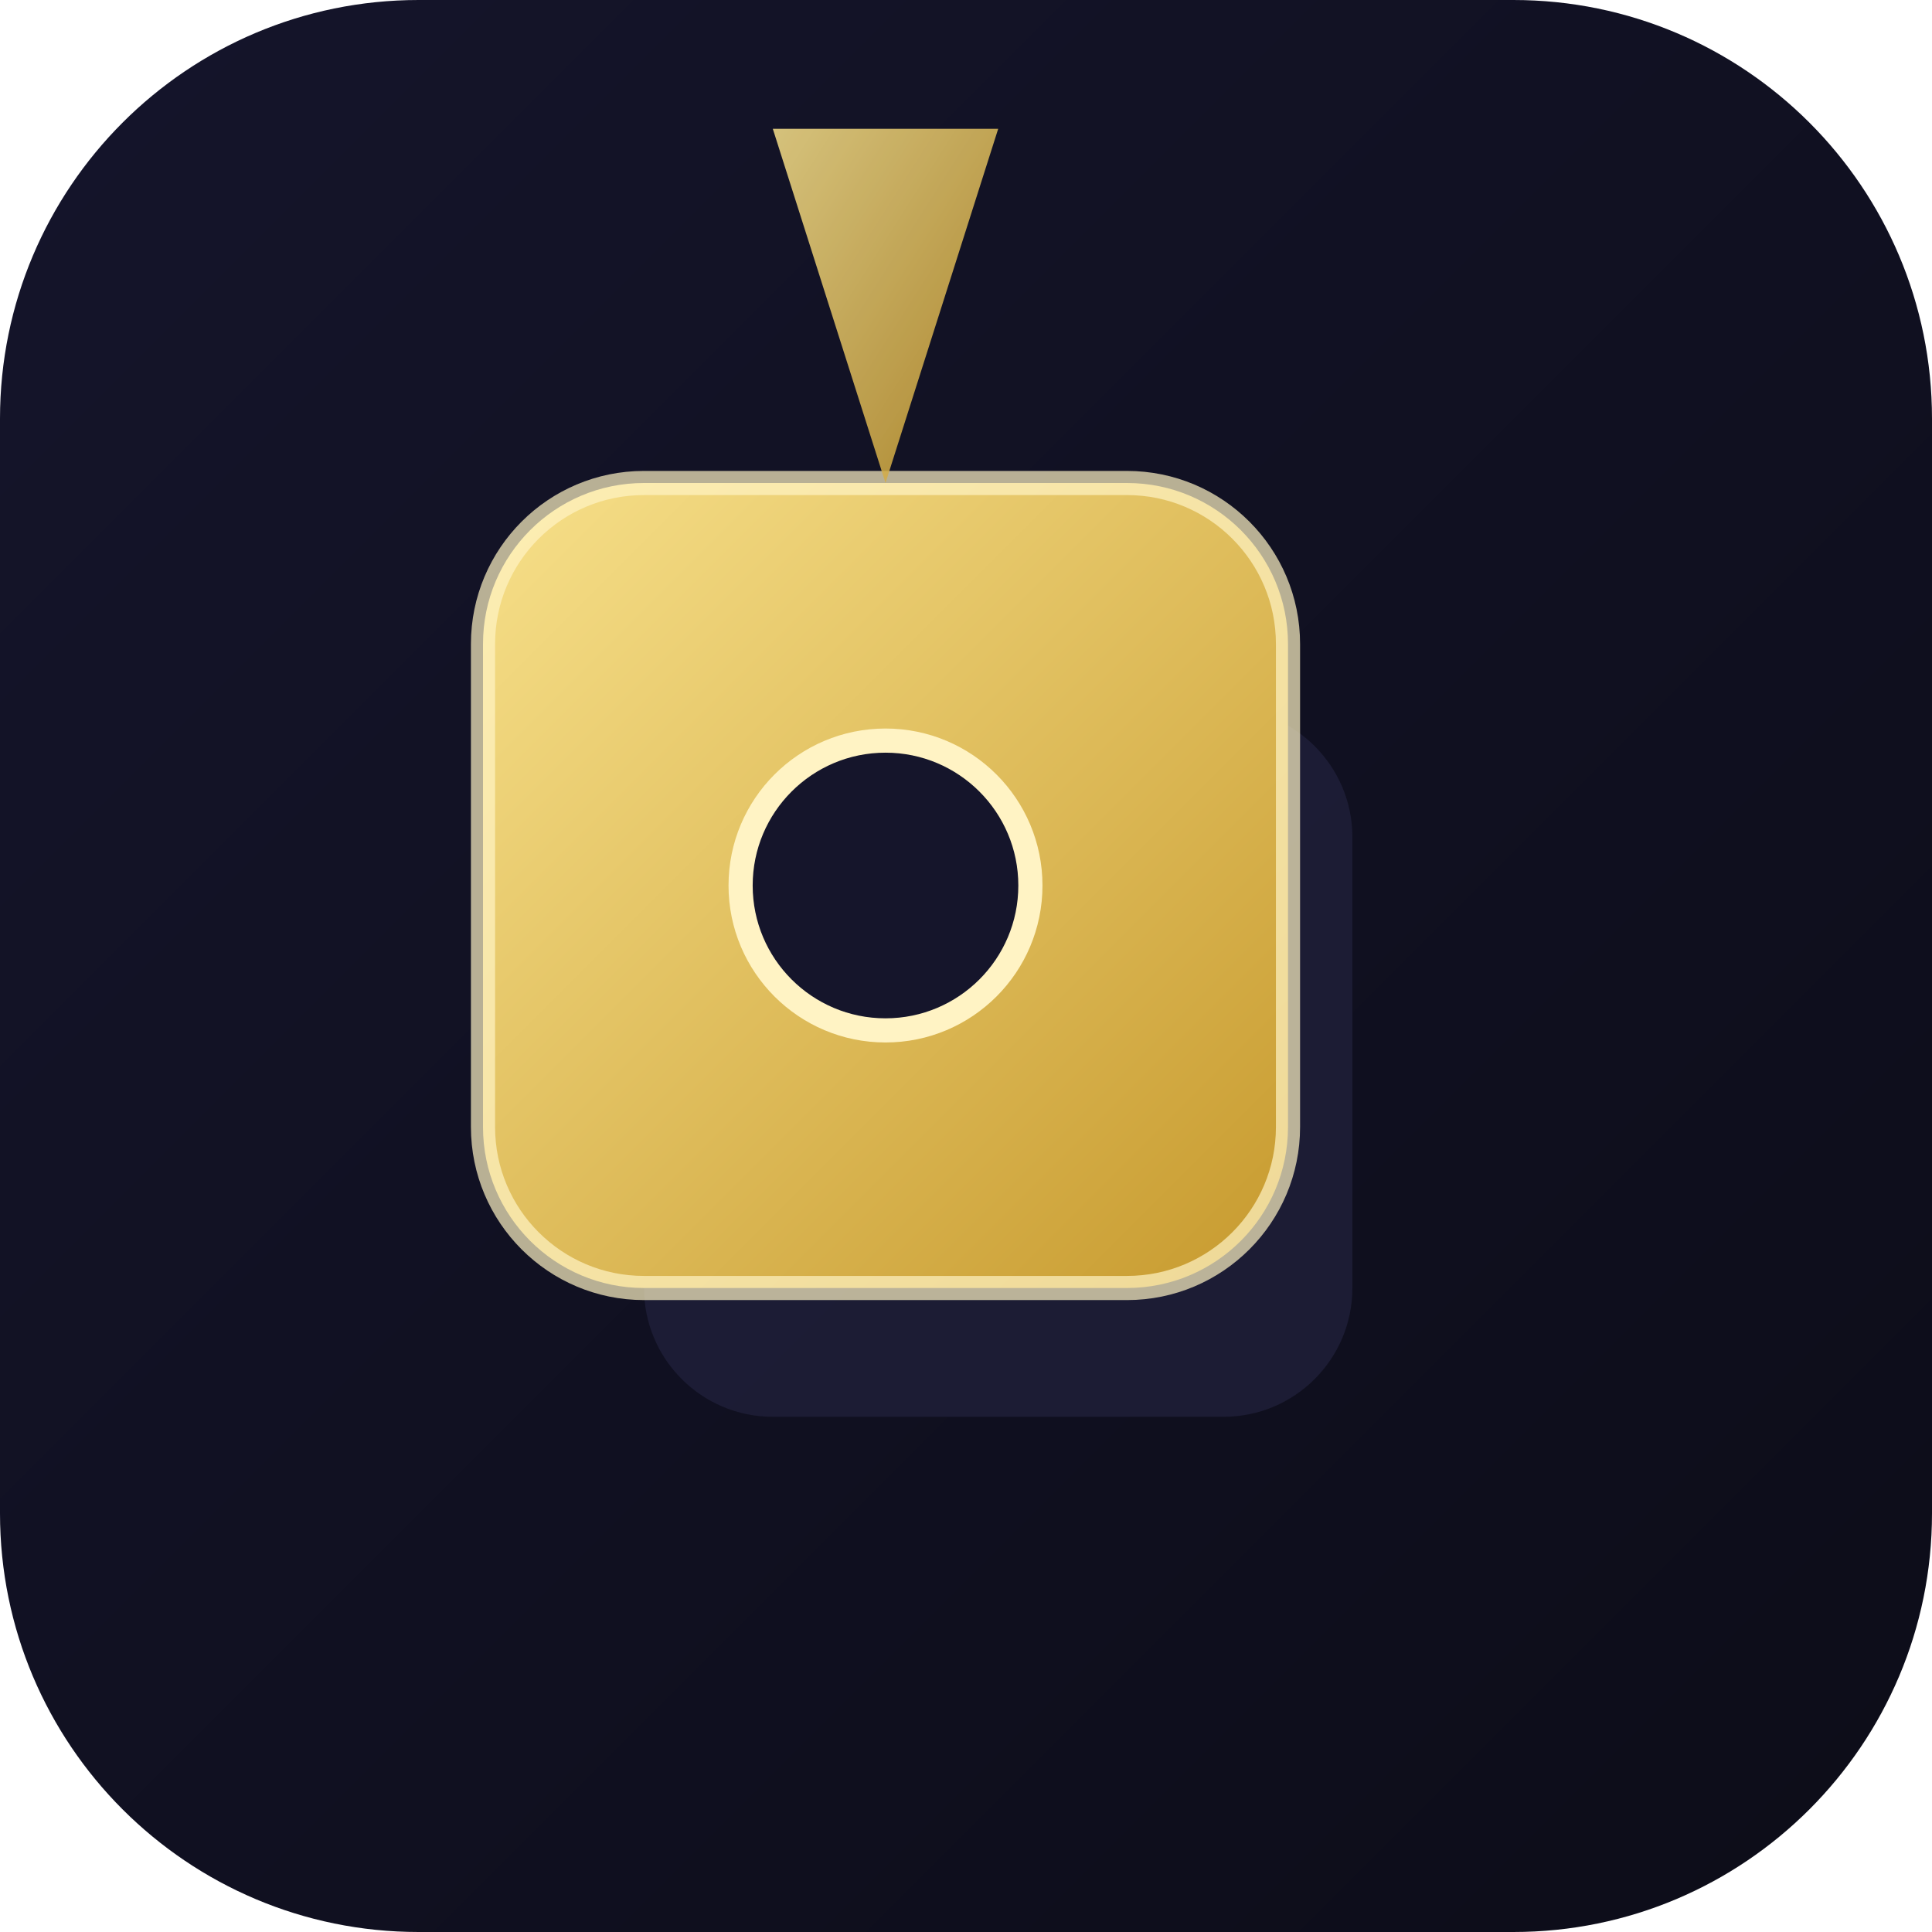
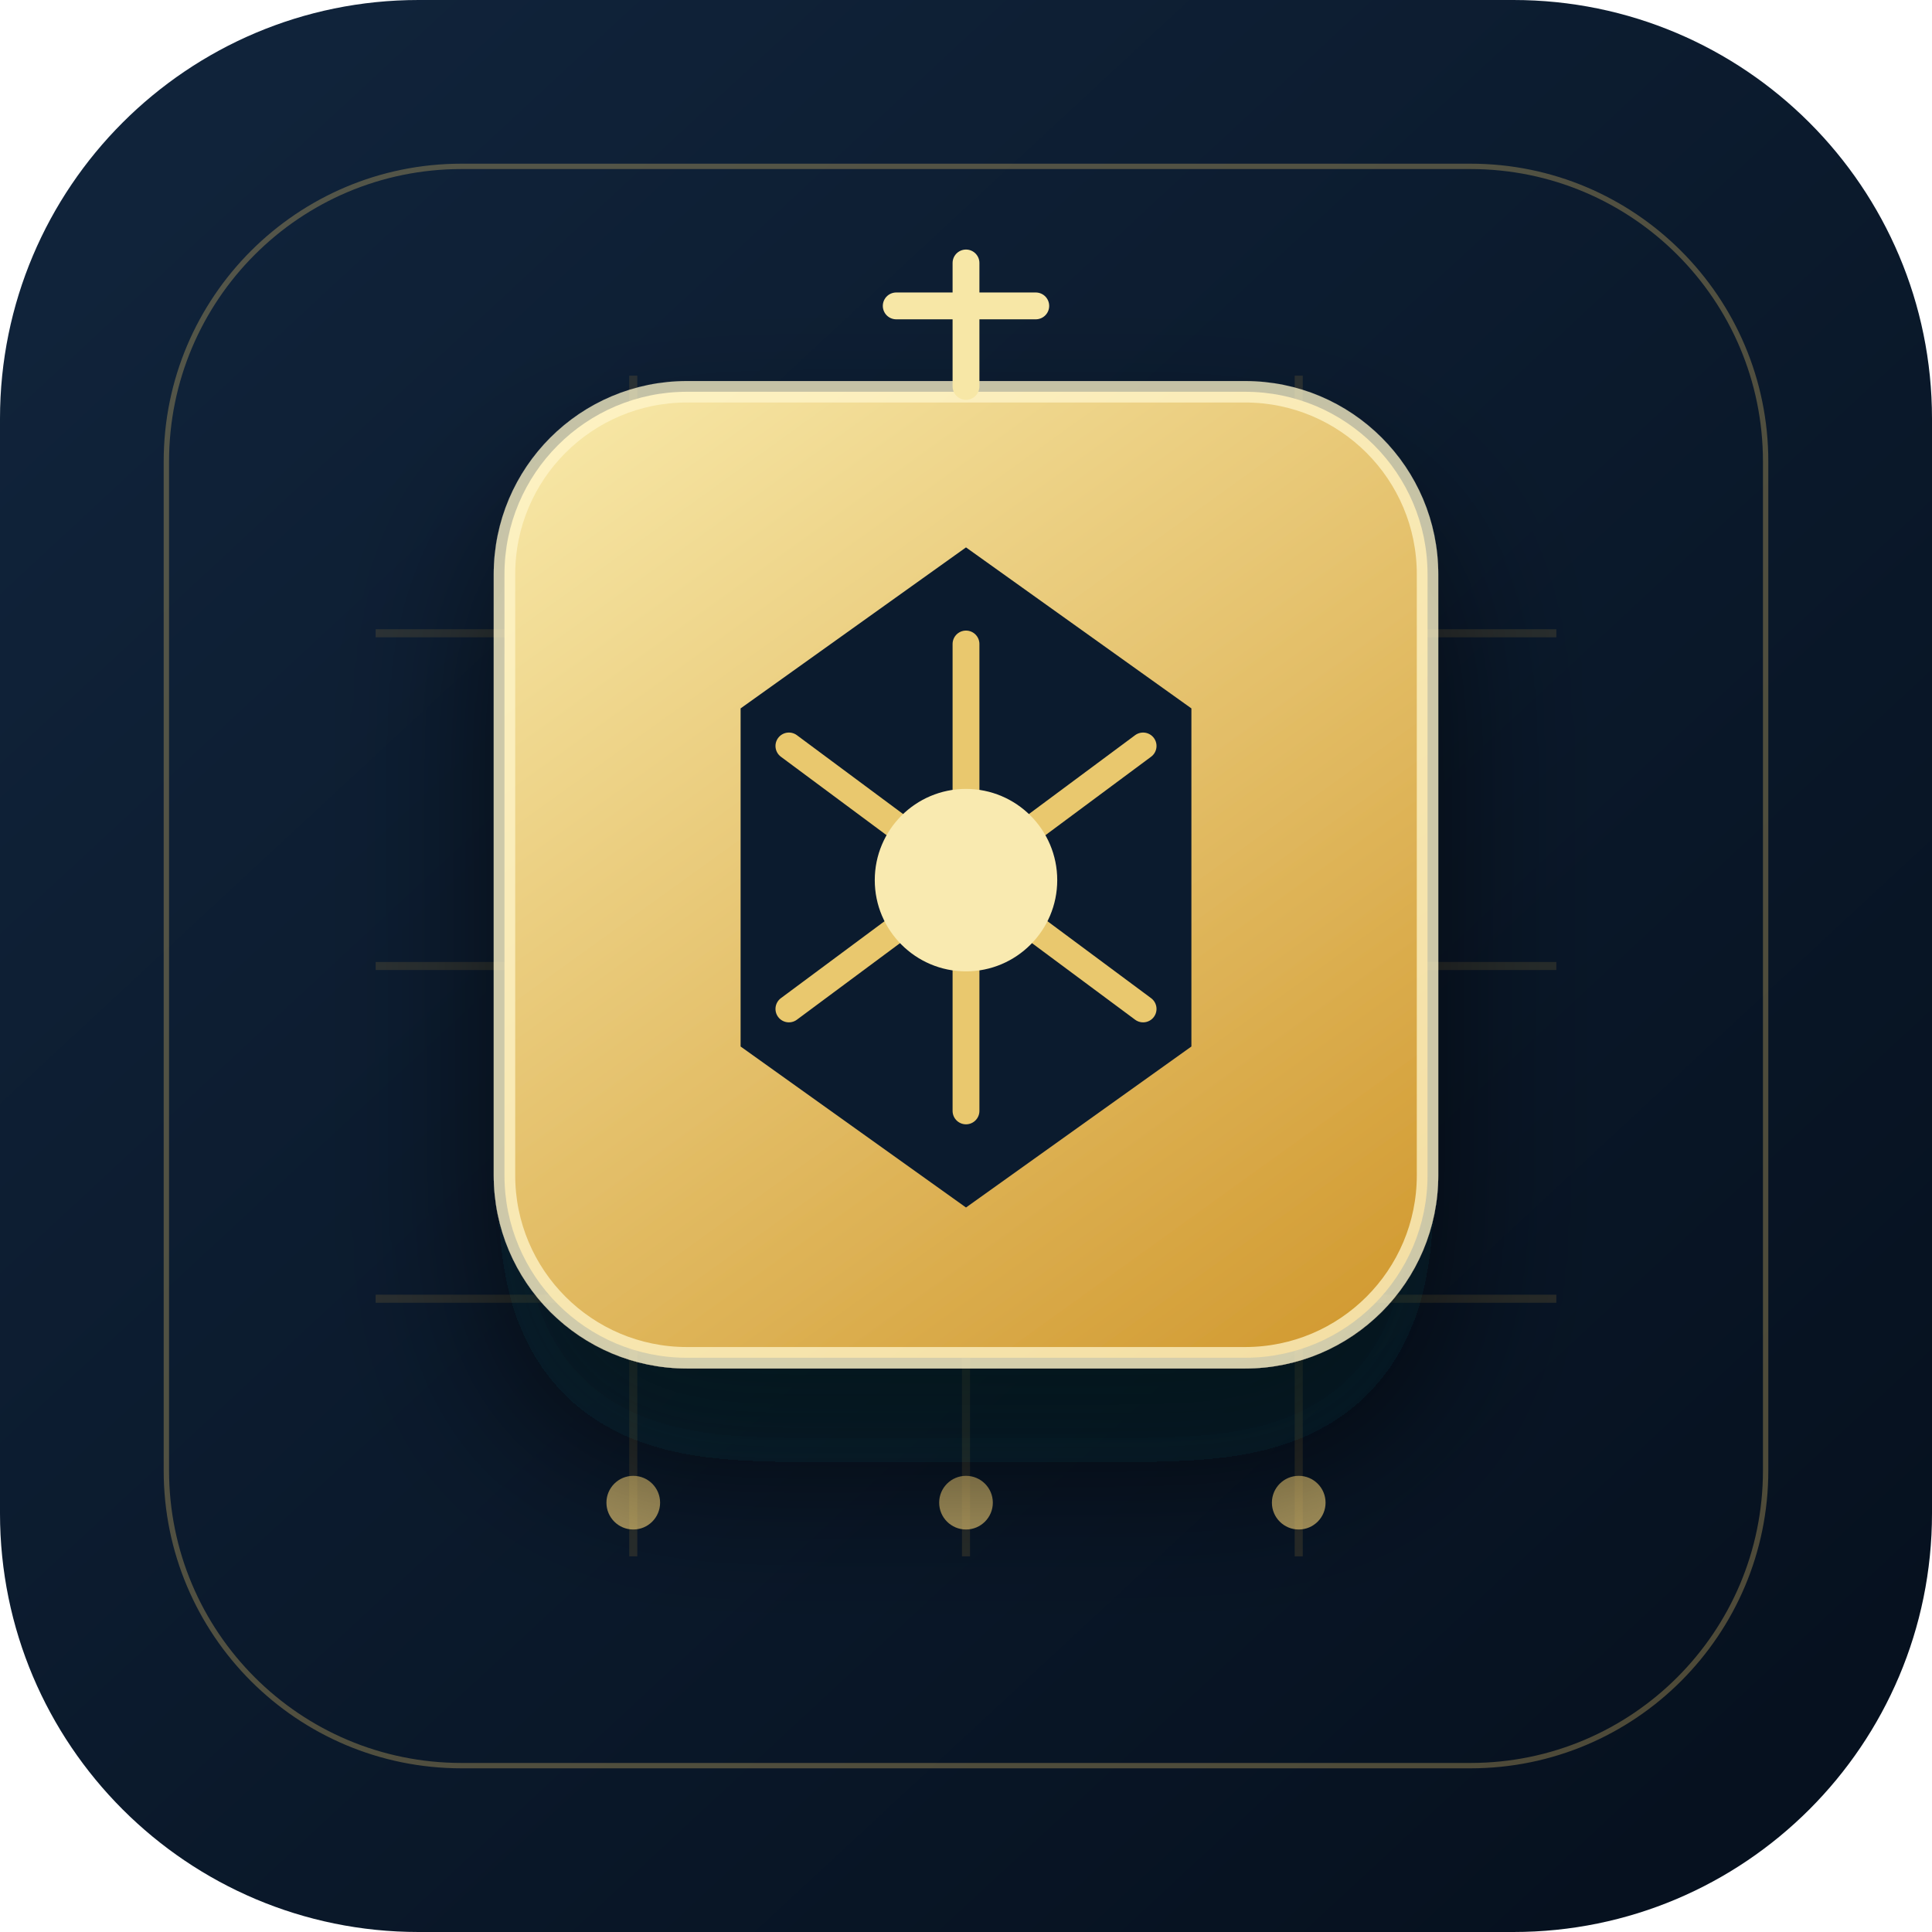
- <svg xmlns="http://www.w3.org/2000/svg" width="120" height="120" viewBox="0 0 120 120">
+ <svg xmlns="http://www.w3.org/2000/svg" width="360" height="360" viewBox="0 0 360 360" role="img" aria-labelledby="title desc">
  <defs>
-     <linearGradient id="bg" x1="0" y1="0" x2="1" y2="1">
-       <stop offset="0" stop-color="#15152b" />
-       <stop offset="1" stop-color="#0c0c18" />
+     <linearGradient id="surface" x1="38" y1="28" x2="322" y2="334" gradientUnits="userSpaceOnUse">
+       <stop stop-color="#10233A" />
+       <stop offset="1" stop-color="#06111F" />
    </linearGradient>
-     <linearGradient id="gold" x1="0" y1="0" x2="1" y2="1">
-       <stop offset="0" stop-color="#f7e08a" />
-       <stop offset="1" stop-color="#c79a2e" />
+     <linearGradient id="card" x1="114" y1="70" x2="245" y2="252" gradientUnits="userSpaceOnUse">
+       <stop stop-color="#F7E7A6" />
+       <stop offset="1" stop-color="#D29B32" />
    </linearGradient>
+     <filter id="shadow" x="-20%" y="-20%" width="140%" height="150%">
+       <feDropShadow dx="0" dy="18" stdDeviation="15" flood-color="#020914" flood-opacity=".65" />
+     </filter>
  </defs>
-   <rect width="120" height="120" rx="26" fill="url(#bg)" />
-   <rect x="40" y="44" width="44" height="44" rx="8" fill="#262645" opacity="0.55" />
-   <rect x="30" y="30" width="50" height="50" rx="10" fill="url(#gold)" />
-   <rect x="30" y="30" width="50" height="50" rx="10" fill="none" stroke="#fff3c4" stroke-width="1.5" opacity="0.7" />
-   <path d="M55 30 L48 8 L62 8 Z" fill="url(#gold)" opacity="0.85" />
-   <circle cx="55" cy="55" r="9" fill="#15152b" />
-   <circle cx="55" cy="55" r="9" fill="none" stroke="#fff3c4" stroke-width="1.5" />
+   <rect width="360" height="360" rx="78" fill="url(#surface)" />
+   <rect x="31" y="31" width="298" height="298" rx="55" fill="none" stroke="#E4C16A" stroke-opacity=".32" />
+   <g stroke="#B99542" stroke-opacity=".18" stroke-width="1.5">
+     <path d="M70 118H290M70 180H290M70 242H290" />
+     <path d="M118 70V290M180 70V290M242 70V290" />
+   </g>
+   <g fill="#EBCB76" fill-opacity=".7">
+     <circle cx="118" cy="280" r="5" />
+     <circle cx="180" cy="280" r="5" />
+     <circle cx="242" cy="280" r="5" />
+   </g>
+   <g filter="url(#shadow)">
+     <path d="M94 107C94 88.222 109.222 73 128 73H232C250.778 73 266 88.222 266 107V219C266 237.778 250.778 253 232 253H128C109.222 253 94 237.778 94 219V107Z" fill="url(#card)" />
+     <path d="M94 107C94 88.222 109.222 73 128 73H232C250.778 73 266 88.222 266 107V219C266 237.778 250.778 253 232 253H128C109.222 253 94 237.778 94 219V107Z" fill="none" stroke="#FFF5CB" stroke-width="4" stroke-opacity=".75" />
+   </g>
+   <path d="M180 102L222 132V195L180 225L138 195V132L180 102Z" fill="#0B1B2E" />
+   <path d="M180 120V207M147 139L213 188M213 139L147 188" stroke="#E9C86E" stroke-width="5" stroke-linecap="round" />
+   <circle cx="180" cy="164" r="17" fill="#F9EAB0" />
+   <path d="M180 49V72M167 57H193" stroke="#F7E7A6" stroke-width="5" stroke-linecap="round" />
</svg>
